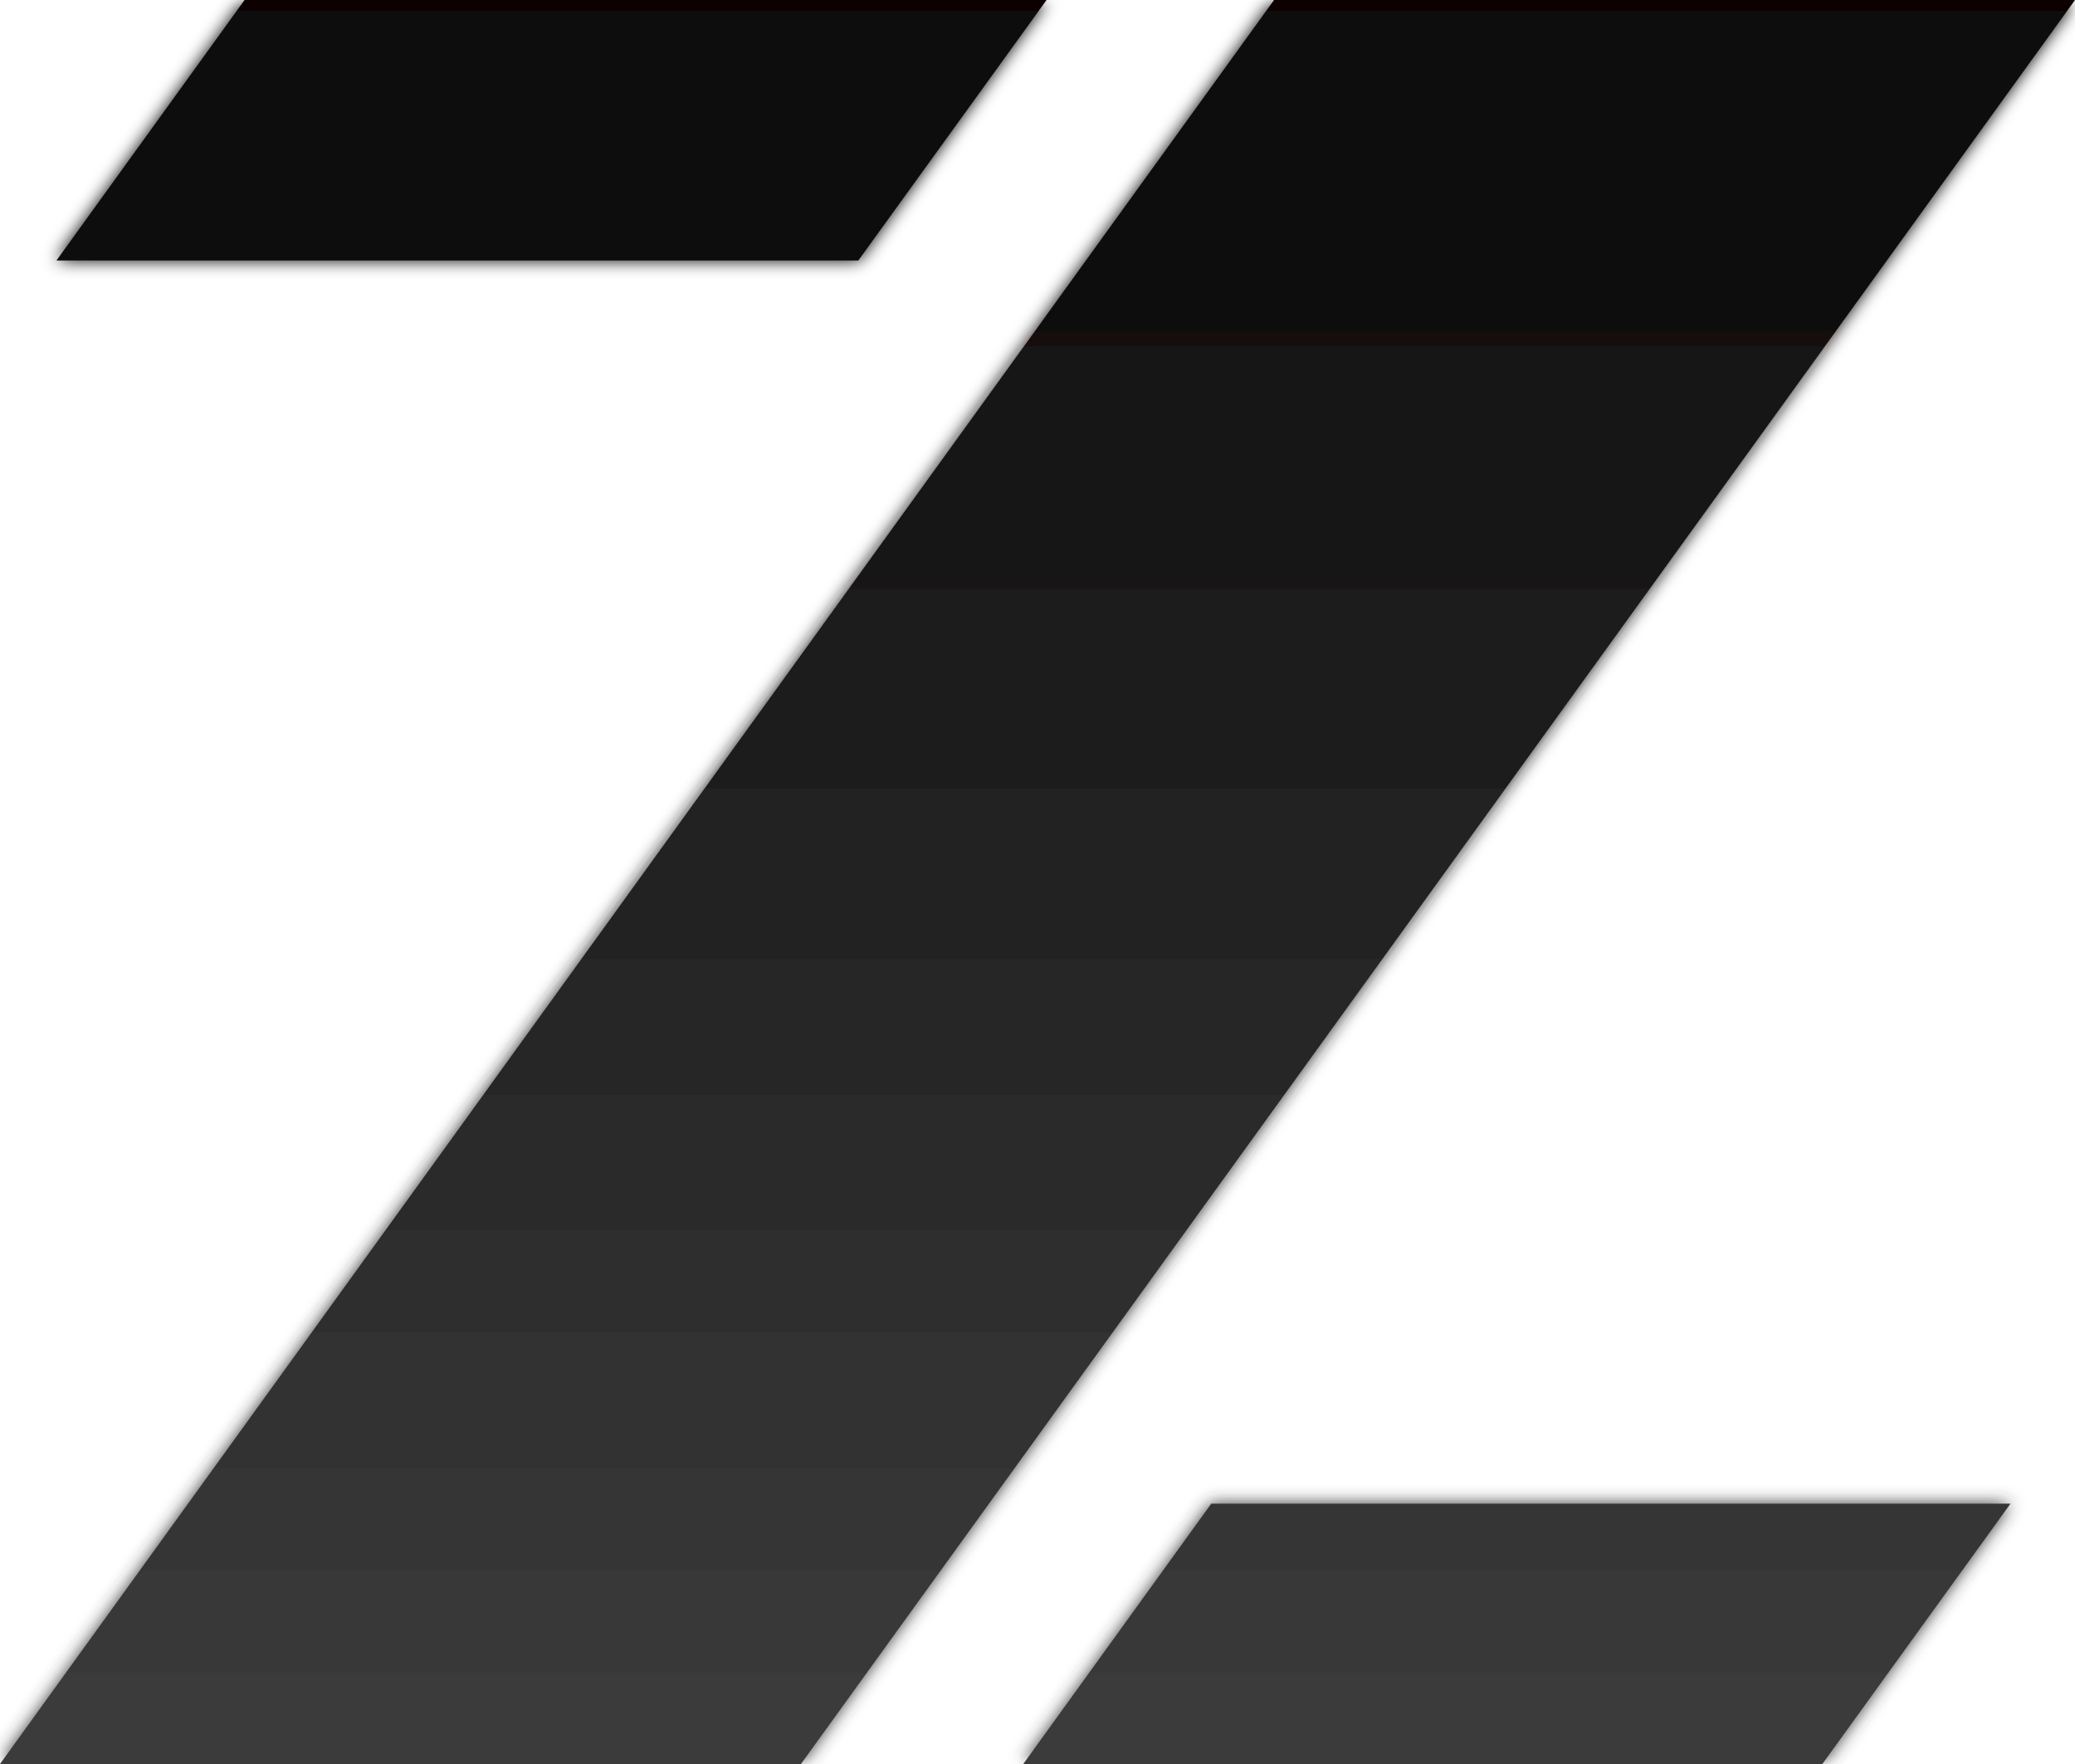
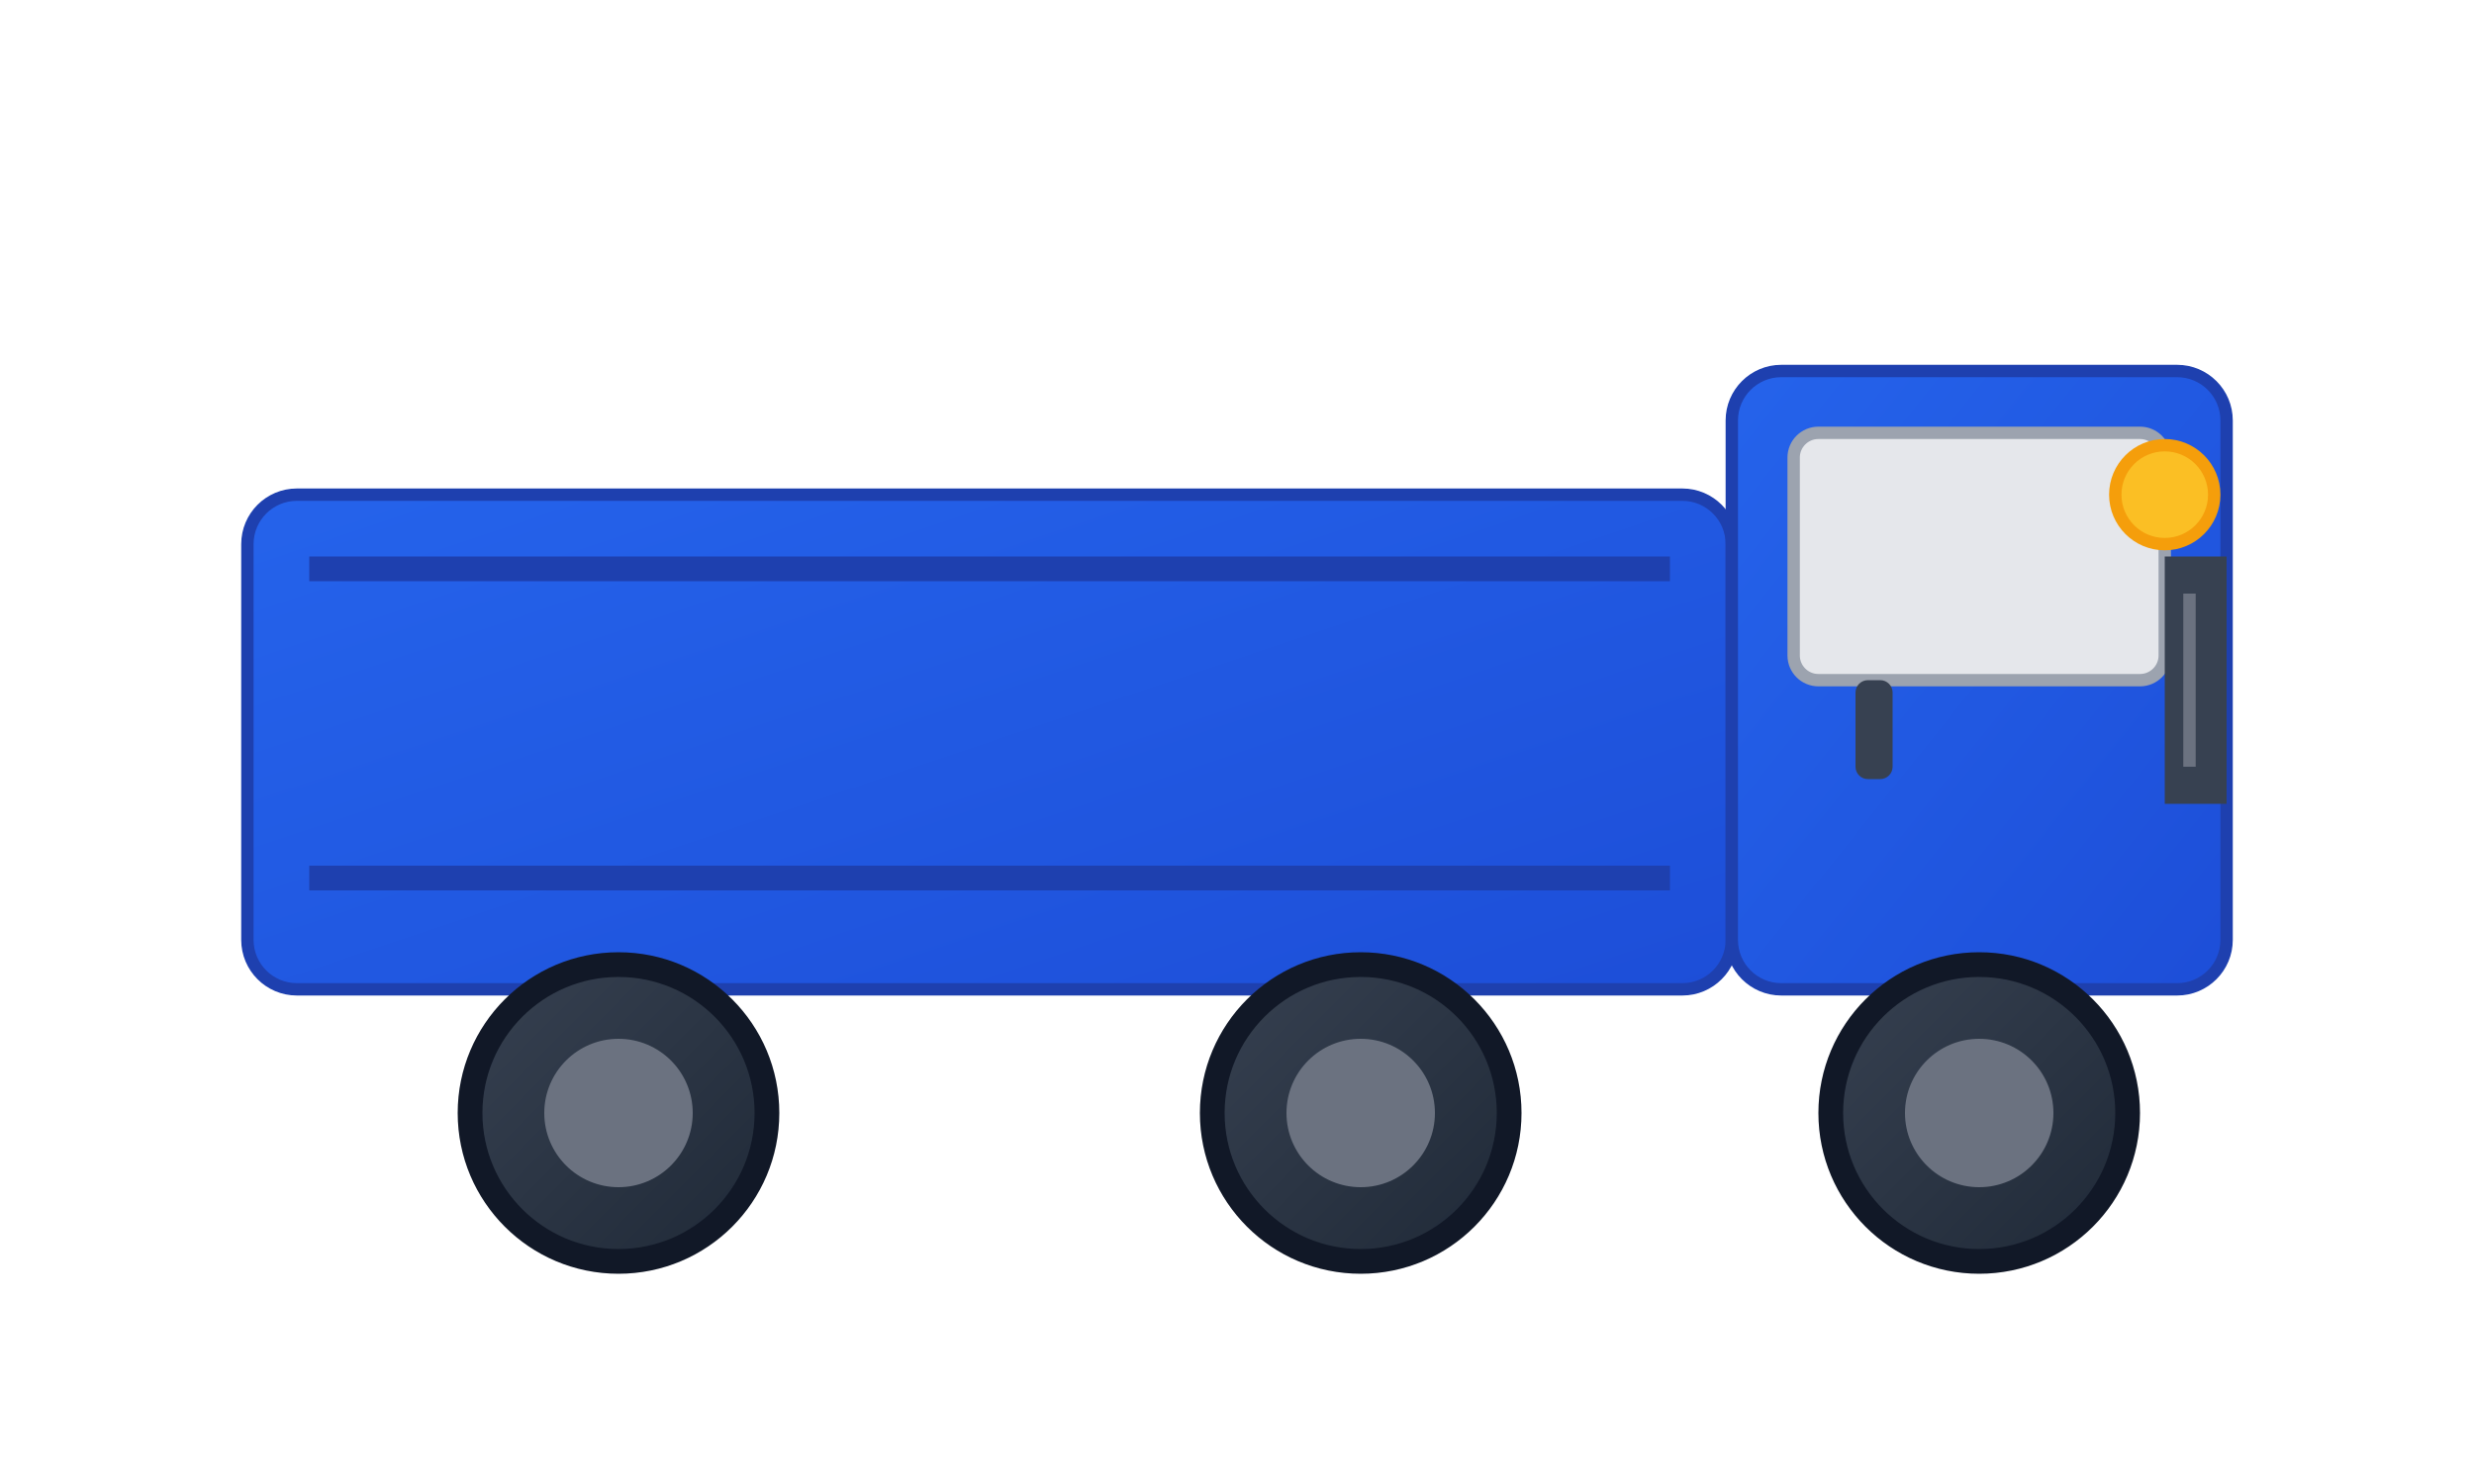
- <svg xmlns="http://www.w3.org/2000/svg" version="1.1" viewBox="0 0 2000 1700">
+ <svg xmlns="http://www.w3.org/2000/svg" viewBox="0 0 200 120" width="200" height="120">
  <defs>
-     <style>
-       .cls-1 {
-         fill: url(#gradient1);
-       }
- 
-       .cls-2 {
-         fill: url(#gradient2);
-       }
- 
-       .cls-3 {
-         fill: url(#gradient3);
-       }
-       
-       .glow {
-         filter: url(#glow-filter);
-       }
-       
-       .pulse {
-         animation: pulse 2s ease-in-out infinite;
-       }
-       
-       @keyframes pulse {
-         0%, 100% { opacity: 0.4; }
-         50% { opacity: 1; }
-       }
-       
-       @keyframes shimmer {
-         0% { transform: translateX(-200%); }
-         100% { transform: translateX(200%); }
-       }
-       
-       .shimmer {
-         animation: shimmer 3s ease-in-out infinite;
-       }
-     </style>
-     <filter id="glow-filter" x="-50%" y="-50%" width="200%" height="200%">
-       <feGaussianBlur stdDeviation="8" result="coloredBlur" />
-       <feMerge>
-         <feMergeNode in="coloredBlur" />
-         <feMergeNode in="SourceGraphic" />
-       </feMerge>
-     </filter>
-     <linearGradient id="gradient1" x1="531.58" y1="-4.02" x2="531.58" y2="1661.41" gradientUnits="userSpaceOnUse">
-       <stop offset="0" stop-color="#070606">
-         <animate attributeName="stop-color" values="#070606;#5a5a5a;#070606" dur="1.8s" repeatCount="indefinite" />
-       </stop>
-       <stop offset=".37" stop-color="#1b1b1b">
-         <animate attributeName="stop-color" values="#1b1b1b;#888888;#1b1b1b" dur="1.8s" repeatCount="indefinite" />
-       </stop>
-       <stop offset="1" stop-color="#3b3b3b">
-         <animate attributeName="stop-color" values="#3b3b3b;#cccccc;#3b3b3b" dur="1.8s" repeatCount="indefinite" />
-       </stop>
+     <linearGradient id="truckGradient" x1="0%" y1="0%" x2="100%" y2="100%">
+       <stop offset="0%" style="stop-color:#2563eb;stop-opacity:1" />
+       <stop offset="100%" style="stop-color:#1d4ed8;stop-opacity:1" />
    </linearGradient>
-     <linearGradient id="gradient2" x1="1000" y1="-4.02" x2="1000" y2="1661.41" gradientUnits="userSpaceOnUse">
-       <stop offset="0" stop-color="#070606">
-         <animate attributeName="stop-color" values="#070606;#5a5a5a;#070606" dur="1.8s" repeatCount="indefinite" begin="0.6s" />
-       </stop>
-       <stop offset=".37" stop-color="#1b1b1b">
-         <animate attributeName="stop-color" values="#1b1b1b;#888888;#1b1b1b" dur="1.8s" repeatCount="indefinite" begin="0.6s" />
-       </stop>
-       <stop offset="1" stop-color="#3b3b3b">
-         <animate attributeName="stop-color" values="#3b3b3b;#cccccc;#3b3b3b" dur="1.8s" repeatCount="indefinite" begin="0.6s" />
-       </stop>
+     <linearGradient id="wheelGradient" x1="0%" y1="0%" x2="100%" y2="100%">
+       <stop offset="0%" style="stop-color:#374151;stop-opacity:1" />
+       <stop offset="100%" style="stop-color:#1f2937;stop-opacity:1" />
    </linearGradient>
-     <linearGradient id="gradient3" x1="1462.04" y1="-4.02" x2="1462.04" y2="1661.41" gradientUnits="userSpaceOnUse">
-       <stop offset="0" stop-color="#070606">
-         <animate attributeName="stop-color" values="#070606;#5a5a5a;#070606" dur="1.8s" repeatCount="indefinite" begin="1.2s" />
-       </stop>
-       <stop offset=".37" stop-color="#1b1b1b">
-         <animate attributeName="stop-color" values="#1b1b1b;#888888;#1b1b1b" dur="1.8s" repeatCount="indefinite" begin="1.2s" />
-       </stop>
-       <stop offset="1" stop-color="#3b3b3b">
-         <animate attributeName="stop-color" values="#3b3b3b;#cccccc;#3b3b3b" dur="1.8s" repeatCount="indefinite" begin="1.2s" />
-       </stop>
-     </linearGradient>
-     <radialGradient id="glow-gradient" cx="50%" cy="50%" r="50%">
-       <stop offset="0%" stop-color="#ffffff" stop-opacity="0.3" />
-       <stop offset="70%" stop-color="#888888" stop-opacity="0.1" />
-       <stop offset="100%" stop-color="#ffffff" stop-opacity="0" />
-     </radialGradient>
-     <linearGradient id="shine-gradient" x1="0%" y1="0%" x2="100%" y2="100%">
-       <stop offset="0%" stop-color="#ffffff" stop-opacity="0" />
-       <stop offset="45%" stop-color="#ffffff" stop-opacity="0" />
-       <stop offset="50%" stop-color="#ffffff" stop-opacity="0.8" />
-       <stop offset="55%" stop-color="#ffffff" stop-opacity="0" />
-       <stop offset="100%" stop-color="#ffffff" stop-opacity="0" />
-     </linearGradient>
-     <clipPath id="shape-clip">
-       <polygon points="1008.73 0 827.29 251.03 54.43 251.03 235.74 0 1008.73 0" />
-       <polygon points="1937.79 1449.1 1756.47 1700 986.3 1700 1167.48 1449.1 1937.79 1449.1" />
-       <polygon points="2000 0 771.98 1700 0 1700 1228.02 0 2000 0" />
-     </clipPath>
  </defs>
-   <g class="glow breathe">
-     <g class="pulse wave-effect">
-       <polygon class="cls-1" points="1008.73 0 827.29 251.03 54.43 251.03 235.74 0 1008.73 0" />
-       <polygon class="cls-3" points="1937.79 1449.1 1756.47 1700 986.3 1700 1167.48 1449.1 1937.79 1449.1" />
-       <polygon class="cls-2" points="2000 0 771.98 1700 0 1700 1228.02 0 2000 0" />
-     </g>
-   </g>
+   <rect x="20" y="40" width="120" height="40" rx="4" fill="url(#truckGradient)" stroke="#1e40af" stroke-width="1" />
+   <rect x="140" y="30" width="40" height="50" rx="4" fill="url(#truckGradient)" stroke="#1e40af" stroke-width="1" />
+   <rect x="145" y="35" width="30" height="20" rx="2" fill="#e5e7eb" stroke="#9ca3af" stroke-width="1" />
+   <rect x="175" y="45" width="5" height="20" fill="#374151" />
+   <line x1="177" y1="48" x2="177" y2="62" stroke="#6b7280" stroke-width="1" />
+   <circle cx="50" cy="90" r="12" fill="url(#wheelGradient)" stroke="#111827" stroke-width="2" />
+   <circle cx="50" cy="90" r="6" fill="#6b7280" />
+   <circle cx="110" cy="90" r="12" fill="url(#wheelGradient)" stroke="#111827" stroke-width="2" />
+   <circle cx="110" cy="90" r="6" fill="#6b7280" />
+   <circle cx="160" cy="90" r="12" fill="url(#wheelGradient)" stroke="#111827" stroke-width="2" />
+   <circle cx="160" cy="90" r="6" fill="#6b7280" />
+   <circle cx="175" cy="40" r="4" fill="#fbbf24" stroke="#f59e0b" stroke-width="1" />
+   <rect x="25" y="45" width="110" height="2" fill="#1e40af" />
+   <rect x="25" y="70" width="110" height="2" fill="#1e40af" />
+   <rect x="150" y="55" width="3" height="8" rx="1" fill="#374151" />
</svg>
